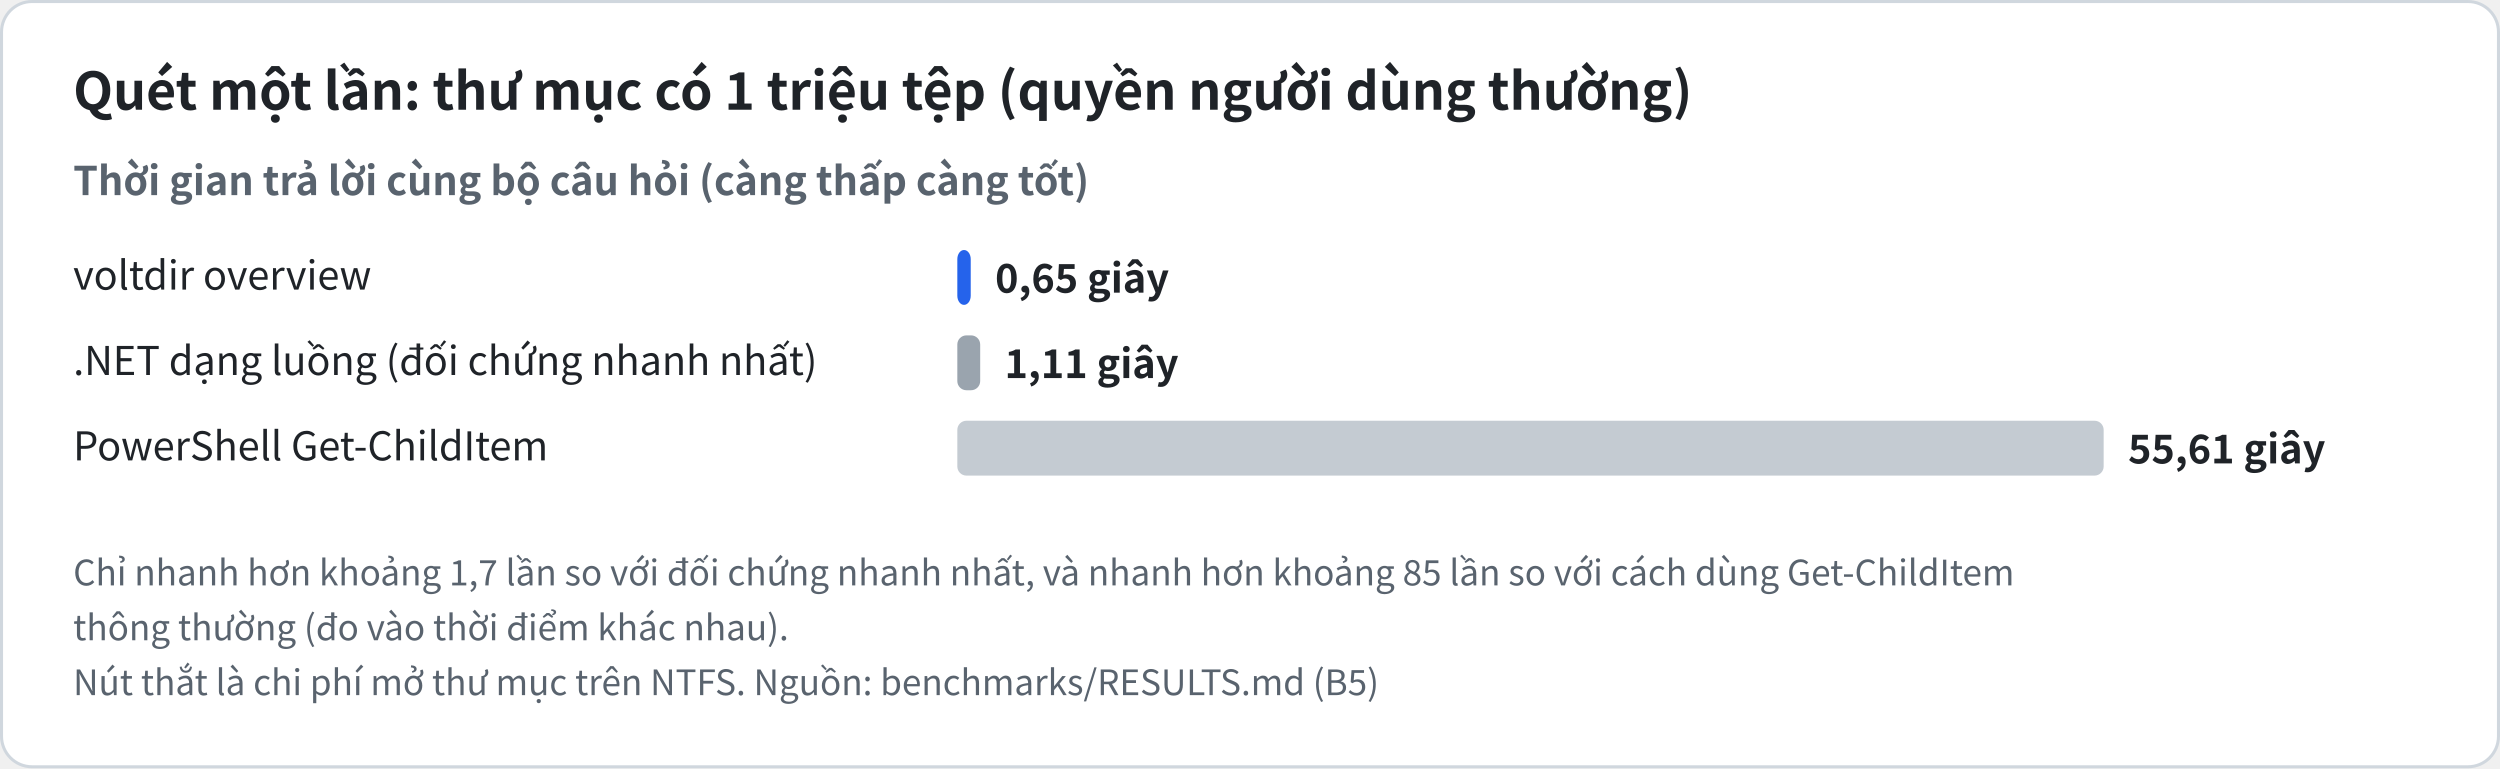
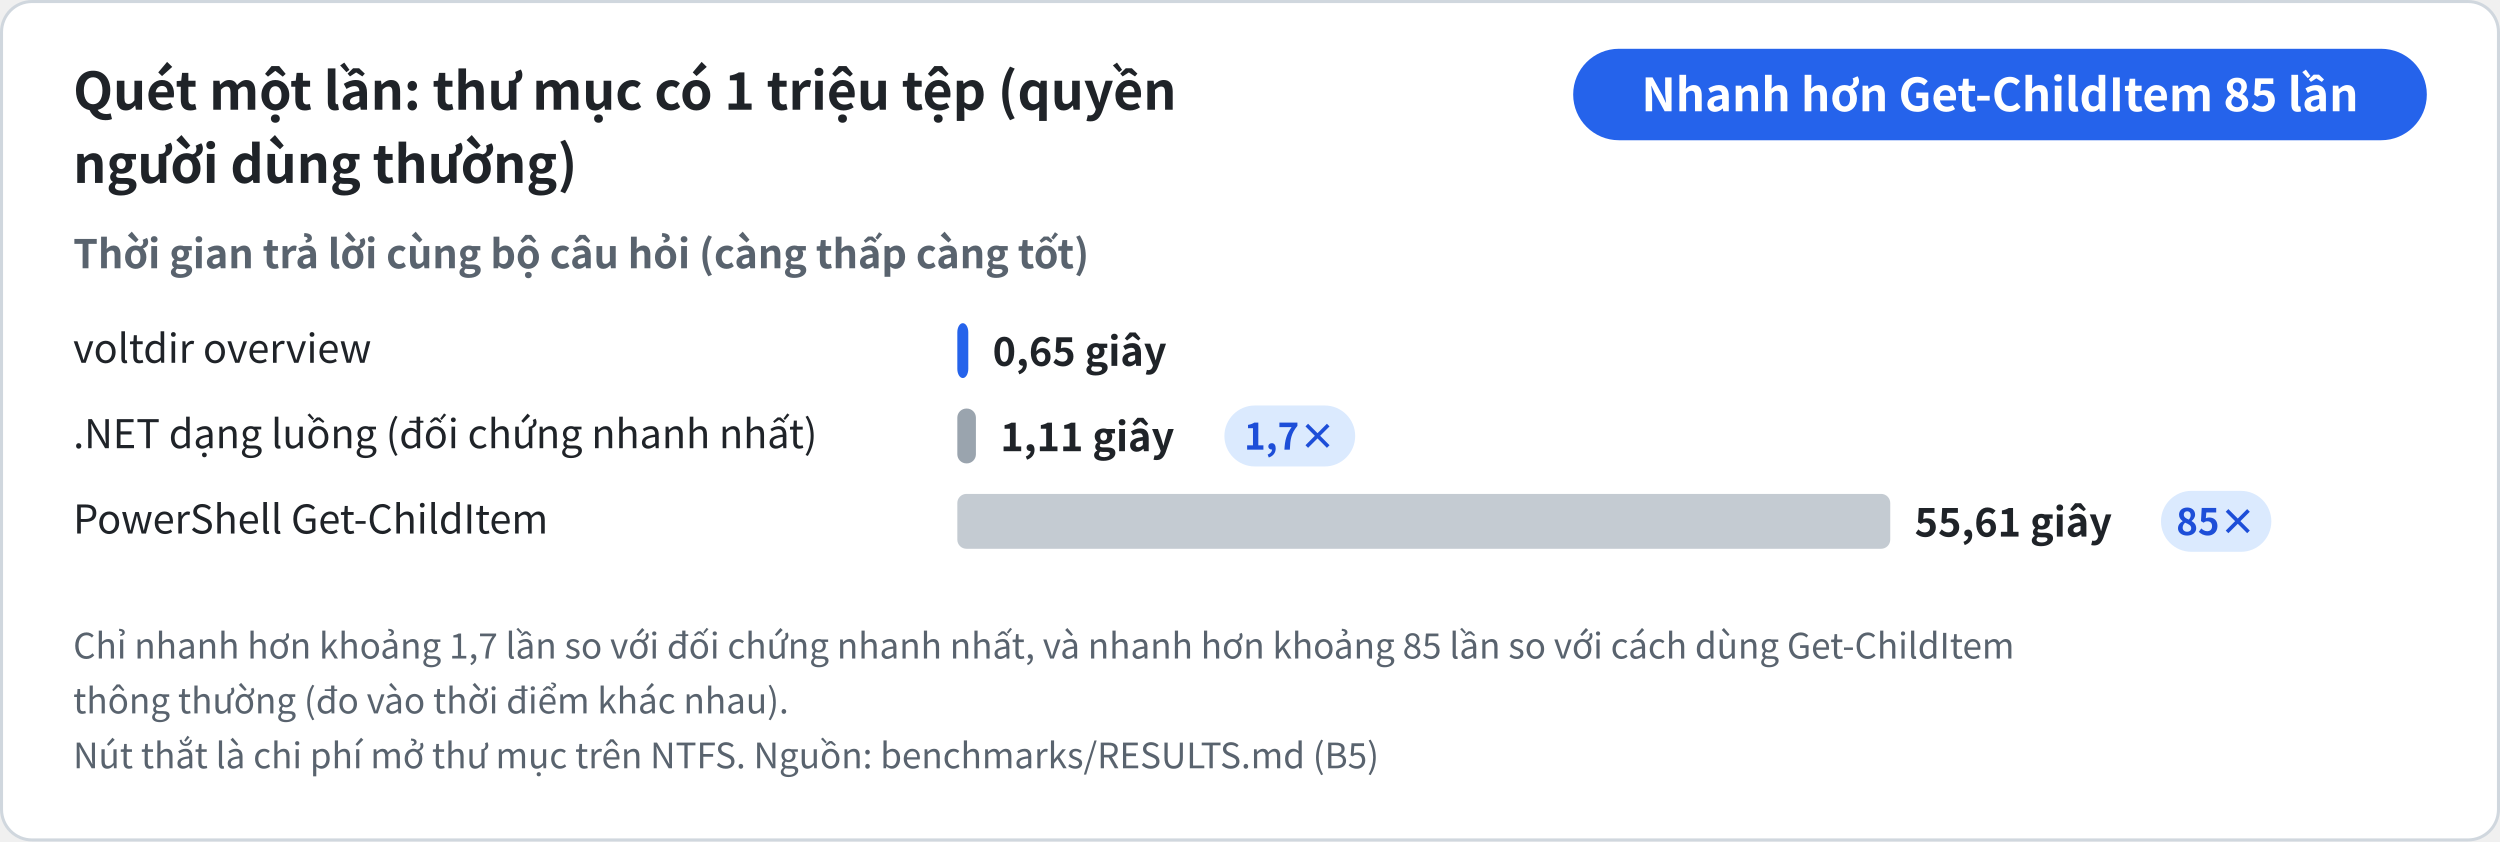
- <svg xmlns="http://www.w3.org/2000/svg" width="820" height="252" viewBox="0 0 820 252" role="img" aria-label="Quét một lần: thư mục có 1 triệu tệp (quyền người dùng thường)">
-   <rect x="0.5" y="0.5" width="819" height="251" rx="10" fill="#ffffff" stroke="#d0d7de" />
-   <text x="24" y="36" font-family="'Segoe UI', 'Microsoft JhengHei', 'Microsoft YaHei', 'Yu Gothic', 'Meiryo', 'Malgun Gothic', 'PingFang TC', 'PingFang SC', 'Hiragino Sans', 'Apple SD Gothic Neo', 'Noto Sans CJK TC', sans-serif" font-size="17" fill="#1f2328" font-weight="700">Quét một lần: thư mục có 1 triệu tệp (quyền người dùng thường)</text>
-   <text x="24" y="64" font-family="'Segoe UI', 'Microsoft JhengHei', 'Microsoft YaHei', 'Yu Gothic', 'Meiryo', 'Malgun Gothic', 'PingFang TC', 'PingFang SC', 'Hiragino Sans', 'Apple SD Gothic Neo', 'Noto Sans CJK TC', sans-serif" font-size="13" fill="#59636e" font-weight="600">Thời gian trả lời cùng bộ câu hỏi (càng thấp càng tốt)</text>
-   <text x="24" y="95" font-family="'Segoe UI', 'Microsoft JhengHei', 'Microsoft YaHei', 'Yu Gothic', 'Meiryo', 'Malgun Gothic', 'PingFang TC', 'PingFang SC', 'Hiragino Sans', 'Apple SD Gothic Neo', 'Noto Sans CJK TC', sans-serif" font-size="13" fill="#1f2328" font-weight="normal">voltdir overview</text>
-   <rect x="314" y="82" width="4.4" height="18" rx="3" fill="#2563eb" />
-   <text x="326.395" y="96" font-family="'Segoe UI', 'Microsoft JhengHei', 'Microsoft YaHei', 'Yu Gothic', 'Meiryo', 'Malgun Gothic', 'PingFang TC', 'PingFang SC', 'Hiragino Sans', 'Apple SD Gothic Neo', 'Noto Sans CJK TC', sans-serif" font-size="13" fill="#1f2328" font-weight="600">0,65 giây</text>
-   <text x="24" y="123" font-family="'Segoe UI', 'Microsoft JhengHei', 'Microsoft YaHei', 'Yu Gothic', 'Meiryo', 'Malgun Gothic', 'PingFang TC', 'PingFang SC', 'Hiragino Sans', 'Apple SD Gothic Neo', 'Noto Sans CJK TC', sans-serif" font-size="13" fill="#1f2328" font-weight="normal">.NET dạng luồng (đối chứng nhanh nhất)</text>
-   <rect x="314" y="110" width="7.5" height="18" rx="3" fill="#9aa4ae" />
-   <text x="329.505" y="124" font-family="'Segoe UI', 'Microsoft JhengHei', 'Microsoft YaHei', 'Yu Gothic', 'Meiryo', 'Malgun Gothic', 'PingFang TC', 'PingFang SC', 'Hiragino Sans', 'Apple SD Gothic Neo', 'Noto Sans CJK TC', sans-serif" font-size="13" fill="#1f2328" font-weight="600">1,11 giây</text>
-   <text x="24" y="151" font-family="'Segoe UI', 'Microsoft JhengHei', 'Microsoft YaHei', 'Yu Gothic', 'Meiryo', 'Malgun Gothic', 'PingFang TC', 'PingFang SC', 'Hiragino Sans', 'Apple SD Gothic Neo', 'Noto Sans CJK TC', sans-serif" font-size="13" fill="#1f2328" font-weight="normal">PowerShell Get-ChildItem</text>
-   <rect x="314" y="138" width="376.0" height="18" rx="3" fill="#c4cbd2" />
-   <text x="698.0" y="152" font-family="'Segoe UI', 'Microsoft JhengHei', 'Microsoft YaHei', 'Yu Gothic', 'Meiryo', 'Malgun Gothic', 'PingFang TC', 'PingFang SC', 'Hiragino Sans', 'Apple SD Gothic Neo', 'Noto Sans CJK TC', sans-serif" font-size="13" fill="#1f2328" font-weight="600">55,61 giây</text>
-   <text x="24" y="192" font-family="'Segoe UI', 'Microsoft JhengHei', 'Microsoft YaHei', 'Yu Gothic', 'Meiryo', 'Malgun Gothic', 'PingFang TC', 'PingFang SC', 'Hiragino Sans', 'Apple SD Gothic Neo', 'Noto Sans CJK TC', sans-serif" font-size="11.5" fill="#59636e" font-weight="normal">Chỉ nhanh hơn khoảng 1,7 lần so với đối chứng nhanh nhất, và nhanh hơn khoảng 85 lần so với cách dùng Get-ChildItem</text>
-   <text x="24" y="210" font-family="'Segoe UI', 'Microsoft JhengHei', 'Microsoft YaHei', 'Yu Gothic', 'Meiryo', 'Malgun Gothic', 'PingFang TC', 'PingFang SC', 'Hiragino Sans', 'Apple SD Gothic Neo', 'Noto Sans CJK TC', sans-serif" font-size="11.5" fill="#59636e" font-weight="normal">thông thường (đo vào thời điểm khác nhau).</text>
-   <text x="24" y="228" font-family="'Segoe UI', 'Microsoft JhengHei', 'Microsoft YaHei', 'Yu Gothic', 'Meiryo', 'Malgun Gothic', 'PingFang TC', 'PingFang SC', 'Hiragino Sans', 'Apple SD Gothic Neo', 'Noto Sans CJK TC', sans-serif" font-size="11.5" fill="#59636e" font-weight="normal">Nút thắt là chi phí mở thư mục trên NTFS. Nguồn: benchmarks/RESULTS.md (B5)</text>
+ <svg xmlns="http://www.w3.org/2000/svg" width="820" height="276" viewBox="0 0 820 276" role="img" aria-label="Quét một lần: thư mục có 1 triệu tệp (quyền người dùng thường)">
+   <rect x="0.5" y="0.5" width="819" height="275" rx="10" fill="#ffffff" stroke="#d0d7de" />
+   <rect x="516.0" y="16" width="280.0" height="30" rx="15" fill="#2563eb" />
+   <text x="656.0" y="36.5" text-anchor="middle" font-family="'Segoe UI', 'Microsoft JhengHei', 'Microsoft YaHei', 'Yu Gothic', 'Meiryo', 'Malgun Gothic', 'PingFang TC', 'PingFang SC', 'Hiragino Sans', 'Apple SD Gothic Neo', 'Noto Sans CJK TC', sans-serif" font-size="15" font-weight="800" fill="#ffffff">Nhanh hơn Get-ChildItem 85 lần</text>
+   <text x="24" y="36" font-family="'Segoe UI', 'Microsoft JhengHei', 'Microsoft YaHei', 'Yu Gothic', 'Meiryo', 'Malgun Gothic', 'PingFang TC', 'PingFang SC', 'Hiragino Sans', 'Apple SD Gothic Neo', 'Noto Sans CJK TC', sans-serif" font-size="17" fill="#1f2328" font-weight="700">Quét một lần: thư mục có 1 triệu tệp (quyền</text>
+   <text x="24" y="60" font-family="'Segoe UI', 'Microsoft JhengHei', 'Microsoft YaHei', 'Yu Gothic', 'Meiryo', 'Malgun Gothic', 'PingFang TC', 'PingFang SC', 'Hiragino Sans', 'Apple SD Gothic Neo', 'Noto Sans CJK TC', sans-serif" font-size="17" fill="#1f2328" font-weight="700">người dùng thường)</text>
+   <text x="24" y="88" font-family="'Segoe UI', 'Microsoft JhengHei', 'Microsoft YaHei', 'Yu Gothic', 'Meiryo', 'Malgun Gothic', 'PingFang TC', 'PingFang SC', 'Hiragino Sans', 'Apple SD Gothic Neo', 'Noto Sans CJK TC', sans-serif" font-size="13" fill="#59636e" font-weight="600">Thời gian trả lời cùng bộ câu hỏi (càng thấp càng tốt)</text>
+   <text x="24" y="119" font-family="'Segoe UI', 'Microsoft JhengHei', 'Microsoft YaHei', 'Yu Gothic', 'Meiryo', 'Malgun Gothic', 'PingFang TC', 'PingFang SC', 'Hiragino Sans', 'Apple SD Gothic Neo', 'Noto Sans CJK TC', sans-serif" font-size="13" fill="#1f2328" font-weight="normal">voltdir overview</text>
+   <rect x="314" y="106" width="3.6" height="18" rx="3" fill="#2563eb" />
+   <text x="325.577" y="120" font-family="'Segoe UI', 'Microsoft JhengHei', 'Microsoft YaHei', 'Yu Gothic', 'Meiryo', 'Malgun Gothic', 'PingFang TC', 'PingFang SC', 'Hiragino Sans', 'Apple SD Gothic Neo', 'Noto Sans CJK TC', sans-serif" font-size="13" fill="#1f2328" font-weight="600">0,65 giây</text>
+   <text x="24" y="147" font-family="'Segoe UI', 'Microsoft JhengHei', 'Microsoft YaHei', 'Yu Gothic', 'Meiryo', 'Malgun Gothic', 'PingFang TC', 'PingFang SC', 'Hiragino Sans', 'Apple SD Gothic Neo', 'Noto Sans CJK TC', sans-serif" font-size="13" fill="#1f2328" font-weight="normal">.NET dạng luồng (đối chứng nhanh nhất)</text>
+   <rect x="314" y="134" width="6.1" height="18" rx="3" fill="#9aa4ae" />
+   <text x="328.108" y="148" font-family="'Segoe UI', 'Microsoft JhengHei', 'Microsoft YaHei', 'Yu Gothic', 'Meiryo', 'Malgun Gothic', 'PingFang TC', 'PingFang SC', 'Hiragino Sans', 'Apple SD Gothic Neo', 'Noto Sans CJK TC', sans-serif" font-size="13" fill="#1f2328" font-weight="600">1,11 giây</text>
+   <rect x="401.6" y="133" width="42.9" height="20" rx="10" fill="#dbeafe" />
+   <text x="423.1" y="147.5" text-anchor="middle" font-family="'Segoe UI', 'Microsoft JhengHei', 'Microsoft YaHei', 'Yu Gothic', 'Meiryo', 'Malgun Gothic', 'PingFang TC', 'PingFang SC', 'Hiragino Sans', 'Apple SD Gothic Neo', 'Noto Sans CJK TC', sans-serif" font-size="12" font-weight="700" fill="#1d4ed8">1,7×</text>
+   <text x="24" y="175" font-family="'Segoe UI', 'Microsoft JhengHei', 'Microsoft YaHei', 'Yu Gothic', 'Meiryo', 'Malgun Gothic', 'PingFang TC', 'PingFang SC', 'Hiragino Sans', 'Apple SD Gothic Neo', 'Noto Sans CJK TC', sans-serif" font-size="13" fill="#1f2328" font-weight="normal">PowerShell Get-ChildItem</text>
+   <rect x="314" y="162" width="306.0" height="18" rx="3" fill="#c4cbd2" />
+   <text x="628.0" y="176" font-family="'Segoe UI', 'Microsoft JhengHei', 'Microsoft YaHei', 'Yu Gothic', 'Meiryo', 'Malgun Gothic', 'PingFang TC', 'PingFang SC', 'Hiragino Sans', 'Apple SD Gothic Neo', 'Noto Sans CJK TC', sans-serif" font-size="13" fill="#1f2328" font-weight="600">55,61 giây</text>
+   <rect x="708.8" y="161" width="36.2" height="20" rx="10" fill="#dbeafe" />
+   <text x="726.9" y="175.5" text-anchor="middle" font-family="'Segoe UI', 'Microsoft JhengHei', 'Microsoft YaHei', 'Yu Gothic', 'Meiryo', 'Malgun Gothic', 'PingFang TC', 'PingFang SC', 'Hiragino Sans', 'Apple SD Gothic Neo', 'Noto Sans CJK TC', sans-serif" font-size="12" font-weight="700" fill="#1d4ed8">85×</text>
+   <text x="24" y="216" font-family="'Segoe UI', 'Microsoft JhengHei', 'Microsoft YaHei', 'Yu Gothic', 'Meiryo', 'Malgun Gothic', 'PingFang TC', 'PingFang SC', 'Hiragino Sans', 'Apple SD Gothic Neo', 'Noto Sans CJK TC', sans-serif" font-size="11.5" fill="#59636e" font-weight="normal">Chỉ nhanh hơn khoảng 1,7 lần so với đối chứng nhanh nhất, và nhanh hơn khoảng 85 lần so với cách dùng Get-ChildItem</text>
+   <text x="24" y="234" font-family="'Segoe UI', 'Microsoft JhengHei', 'Microsoft YaHei', 'Yu Gothic', 'Meiryo', 'Malgun Gothic', 'PingFang TC', 'PingFang SC', 'Hiragino Sans', 'Apple SD Gothic Neo', 'Noto Sans CJK TC', sans-serif" font-size="11.5" fill="#59636e" font-weight="normal">thông thường (đo vào thời điểm khác nhau).</text>
+   <text x="24" y="252" font-family="'Segoe UI', 'Microsoft JhengHei', 'Microsoft YaHei', 'Yu Gothic', 'Meiryo', 'Malgun Gothic', 'PingFang TC', 'PingFang SC', 'Hiragino Sans', 'Apple SD Gothic Neo', 'Noto Sans CJK TC', sans-serif" font-size="11.5" fill="#59636e" font-weight="normal">Nút thắt là chi phí mở thư mục trên NTFS. Nguồn: benchmarks/RESULTS.md (B5)</text>
</svg>
